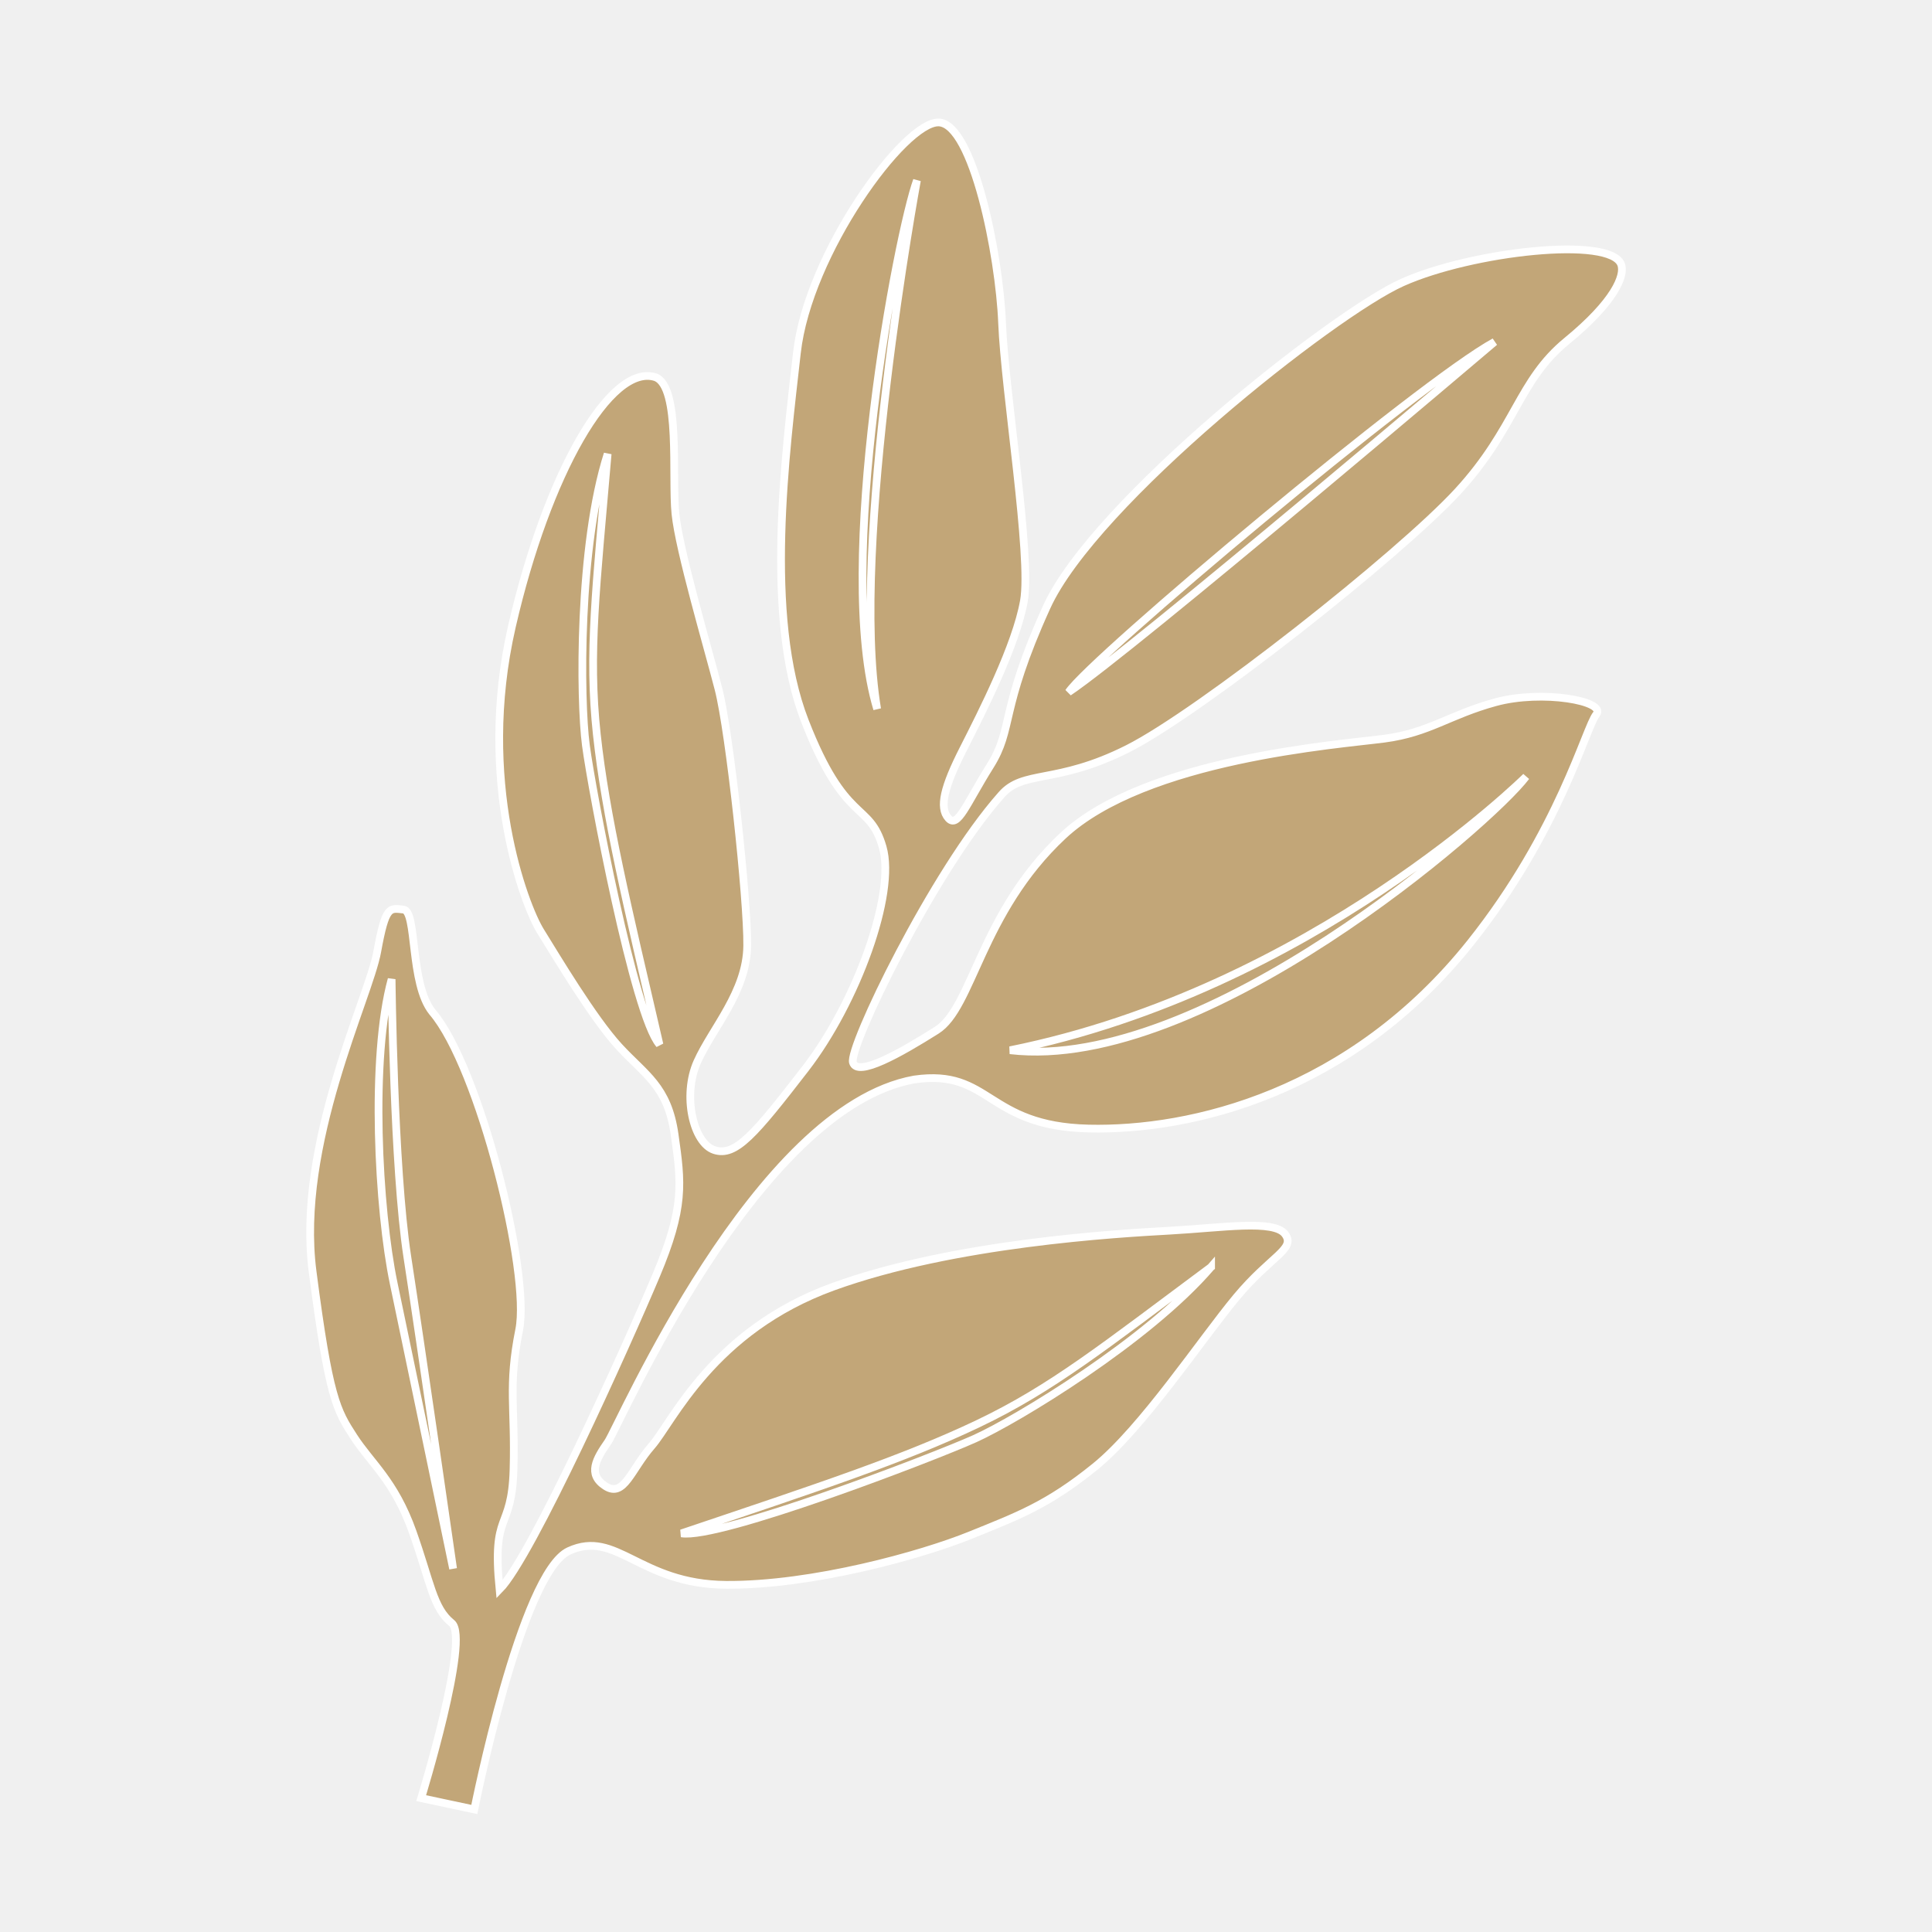
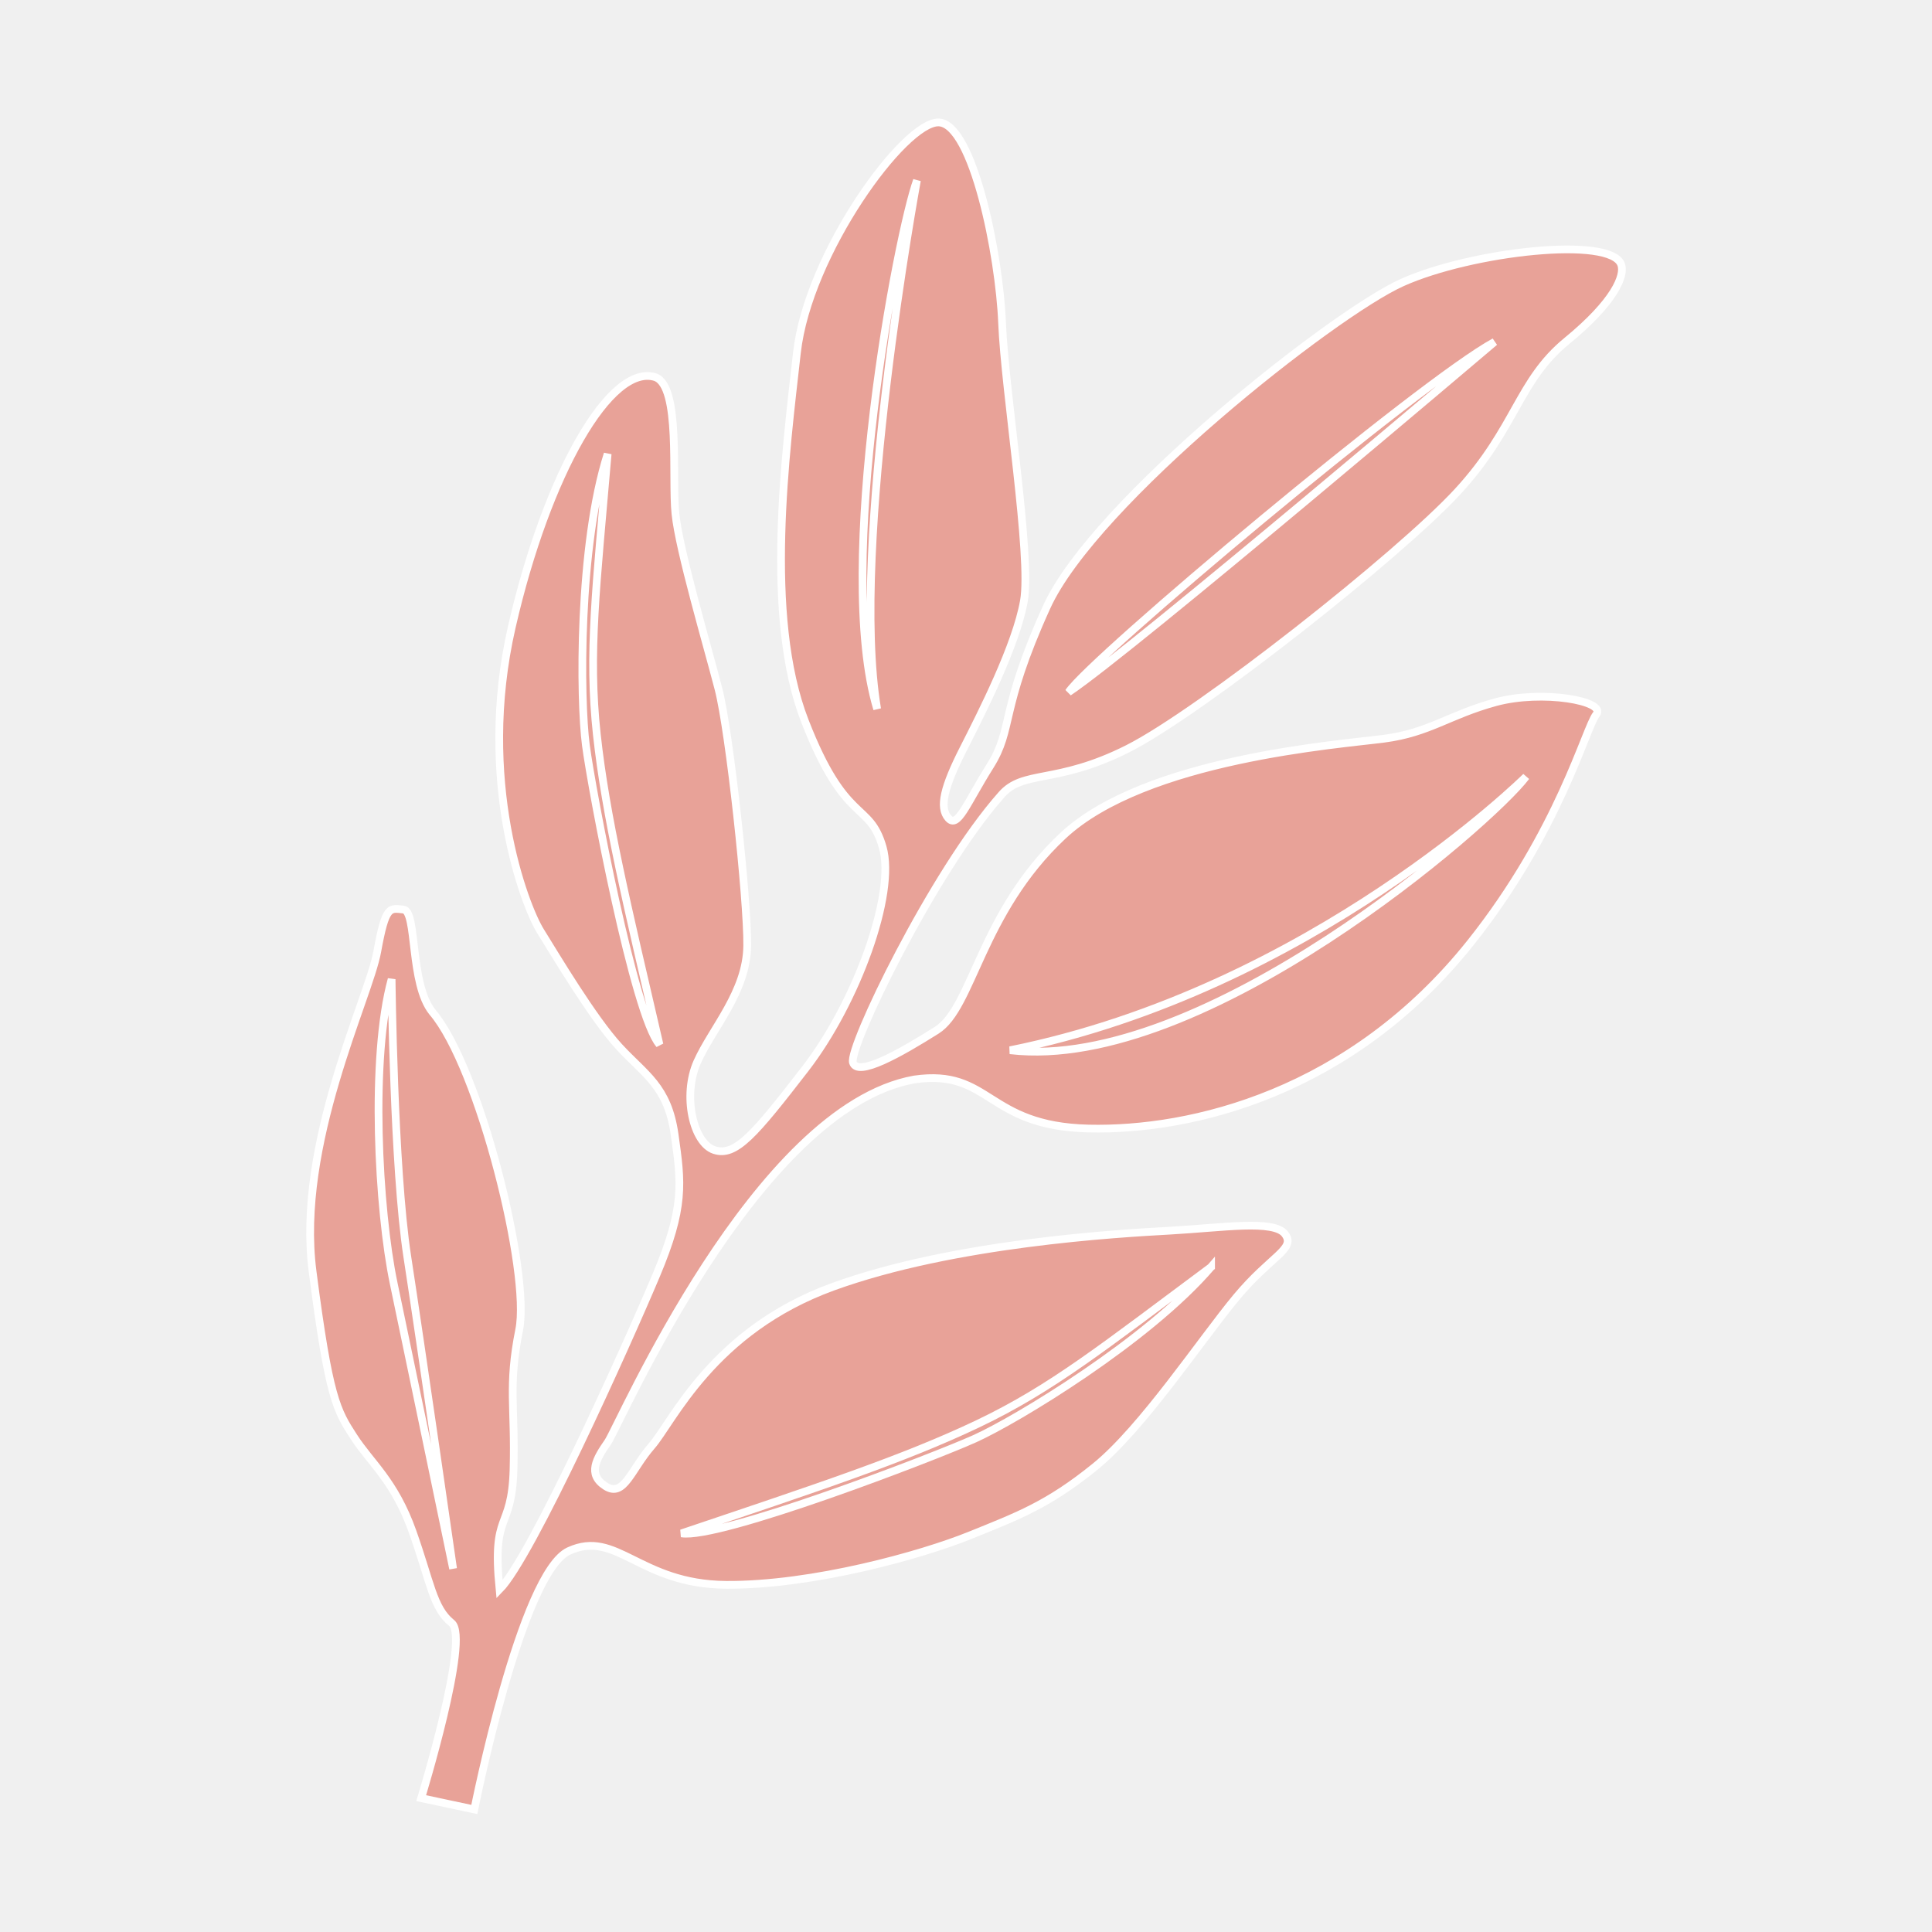
<svg xmlns="http://www.w3.org/2000/svg" width="207px" height="207px" viewBox="0 0 1024.00 1024.00" class="icon" version="1.1" fill="#ffffff" stroke="#ffffff" stroke-width="4.096" transform="rotate(0)">
  <g id="SVGRepo_bgCarrier" stroke-width="0" />
  <g id="SVGRepo_tracerCarrier" stroke-linecap="round" stroke-linejoin="round" stroke="#CCCCCC" stroke-width="2.048" />
  <g id="SVGRepo_iconCarrier">
-     <path d="M859.29 140.28c-5.31-15.34-79.28-7-116 9.42s-163.34 116.58-188.52 172-17.35 64.14-30 84.29-17.1 33.3-22.12 27.66-2.24-16.66 7.83-36.5 28-55 32.21-78.58-10.15-111.32-11.56-147.31-15.46-105.8-33.6-106.37-69.25 69.39-75.15 122.11-17.46 139.43 4.21 195.12 34.11 42.14 41.25 66.88-14 82.5-40.95 117.38-37 46.84-48.27 43.18-17-29-9.06-46.76 26.22-37.12 26.48-61.55-9.33-113.22-15.22-136.06S360 291.87 358 272.34s2.85-67.45-10.61-72.41c-23.69-7.57-57.39 50.77-76.1 132.25s6.86 148 15.18 161.37 27.85 46.23 41.65 61.22 25.81 20.89 29.44 46.57 5.44 38.52-9.79 74.66-66.06 149.34-83 166.45c-4.19-42.4 6.47-30.15 7.41-63.57s-3.05-43.81 3-74.05-21.14-139.41-46-168.41c-12.13-15.05-8-53.59-15.32-54.33s-9.44-2.44-13.92 22.33-43 102-34.27 169.44 12.82 73.72 21.86 87.69 21.56 23.3 31.14 50.25 10.82 40.5 20.73 48.44-16.17 92.81-16.17 92.81l28.17 6s24.82-125.4 50.13-137 37.28 17.63 83.27 17.95 103.84-15.91 129.29-26.22 41.21-16.06 66.32-36.4 56.41-67.58 74.87-89.77 31.63-25.58 25.85-33.46-33.3-3.41-61-1.88-114.7 6.52-178.61 29.73-85.12 71.8-96.12 84.38-14.63 27.62-24.49 21.32-4.73-14.71 1.28-23.38 78.23-177 162.4-192.17c40.67-5.8 37.86 24.72 92.36 26s138.9-18.76 202.48-98.5c47.14-59.19 61-113.91 66.63-121s-28.71-13.21-53.39-6.47-35 16.15-58.92 19.32S607 402.11 563.34 443s-47.73 91-66.93 103.09-41.9 25-44.33 17.05 42.39-100.88 78.53-141.68c11.65-13.69 29-5.41 67.11-24.61s144-102.73 174.92-136.36 32.09-58.69 57.77-79.74 30.84-34.75 28.88-40.47z" fill="#C2A678" />
-     <path d="M207.57 519c-11.4 41.54-7.11 122.14 1.1 161.26s31.48 151.17 31.48 151.17-17-118.18-24.28-165.4-8.3-147.03-8.3-147.03zM322.07 240.56C306.49 289.51 307.36 371 310.53 395s25.7 143.29 39 158.6c-17.27-74.25-28.49-121-33.21-164.41-4.65-43.1-0.32-77.72 5.75-148.63zM641.9 671.54c-33.45 39-103.26 81.1-125.27 91S381.22 816 361.2 812.71c72.25-24.34 117.88-39.36 157.31-58.18 39.09-18.66 66.27-40.53 123.39-82.99zM486 95.61c-10.09 27.71-43.91 204.72-21.09 280.17C450.33 288.82 486 95.61 486 95.61zM792.13 181.21c-39.45 21.42-213.55 167.5-225.74 185.64 33.42-22.3 225.74-185.64 225.74-185.64zM808.82 411.65c-18.6 24.78-170.91 157-273.46 145 159.64-32.19 273.46-145 273.46-145z" fill="#C2A678" />
+     <path d="M859.29 140.28c-5.31-15.34-79.28-7-116 9.42s-163.34 116.58-188.52 172-17.35 64.14-30 84.29-17.1 33.3-22.12 27.66-2.24-16.66 7.83-36.5 28-55 32.21-78.58-10.15-111.32-11.56-147.31-15.46-105.8-33.6-106.37-69.25 69.39-75.15 122.11-17.46 139.43 4.21 195.12 34.11 42.14 41.25 66.88-14 82.5-40.95 117.38-37 46.84-48.27 43.18-17-29-9.06-46.76 26.22-37.12 26.48-61.55-9.33-113.22-15.22-136.06S360 291.87 358 272.34s2.85-67.45-10.61-72.41c-23.69-7.57-57.39 50.77-76.1 132.25s6.86 148 15.18 161.37 27.85 46.23 41.65 61.22 25.81 20.89 29.44 46.57 5.44 38.52-9.79 74.66-66.06 149.34-83 166.45c-4.19-42.4 6.47-30.15 7.41-63.57s-3.05-43.81 3-74.05-21.14-139.41-46-168.41c-12.13-15.05-8-53.59-15.32-54.33s-9.44-2.44-13.92 22.33-43 102-34.27 169.44 12.82 73.72 21.86 87.69 21.56 23.3 31.14 50.25 10.82 40.5 20.73 48.44-16.17 92.81-16.17 92.81l28.17 6s24.82-125.4 50.13-137 37.28 17.63 83.27 17.95 103.84-15.91 129.29-26.22 41.21-16.06 66.32-36.4 56.41-67.58 74.87-89.77 31.63-25.58 25.85-33.46-33.3-3.41-61-1.88-114.7 6.52-178.61 29.73-85.12 71.8-96.12 84.38-14.63 27.62-24.49 21.32-4.73-14.71 1.28-23.38 78.23-177 162.4-192.17c40.67-5.8 37.86 24.72 92.36 26s138.9-18.76 202.48-98.5c47.14-59.19 61-113.91 66.63-121s-28.71-13.21-53.39-6.47-35 16.15-58.92 19.32S607 402.11 563.34 443s-47.73 91-66.93 103.09-41.9 25-44.33 17.05 42.39-100.88 78.53-141.68c11.65-13.69 29-5.41 67.11-24.61s144-102.73 174.92-136.36 32.09-58.69 57.77-79.74 30.84-34.75 28.88-40.47z" fill="#E8A298" />
+     <path d="M207.57 519c-11.4 41.54-7.11 122.14 1.1 161.26s31.48 151.17 31.48 151.17-17-118.18-24.28-165.4-8.3-147.03-8.3-147.03zM322.07 240.56C306.49 289.51 307.36 371 310.53 395s25.7 143.29 39 158.6c-17.27-74.25-28.49-121-33.21-164.41-4.65-43.1-0.32-77.72 5.75-148.63zM641.9 671.54c-33.45 39-103.26 81.1-125.27 91S381.22 816 361.2 812.71c72.25-24.34 117.88-39.36 157.31-58.18 39.09-18.66 66.27-40.53 123.39-82.99zM486 95.61c-10.09 27.71-43.91 204.72-21.09 280.17C450.33 288.82 486 95.61 486 95.61zM792.13 181.21c-39.45 21.42-213.55 167.5-225.74 185.64 33.42-22.3 225.74-185.64 225.74-185.64zM808.82 411.65c-18.6 24.78-170.91 157-273.46 145 159.64-32.19 273.46-145 273.46-145z" fill="#E8A298" />
  </g>
</svg>
